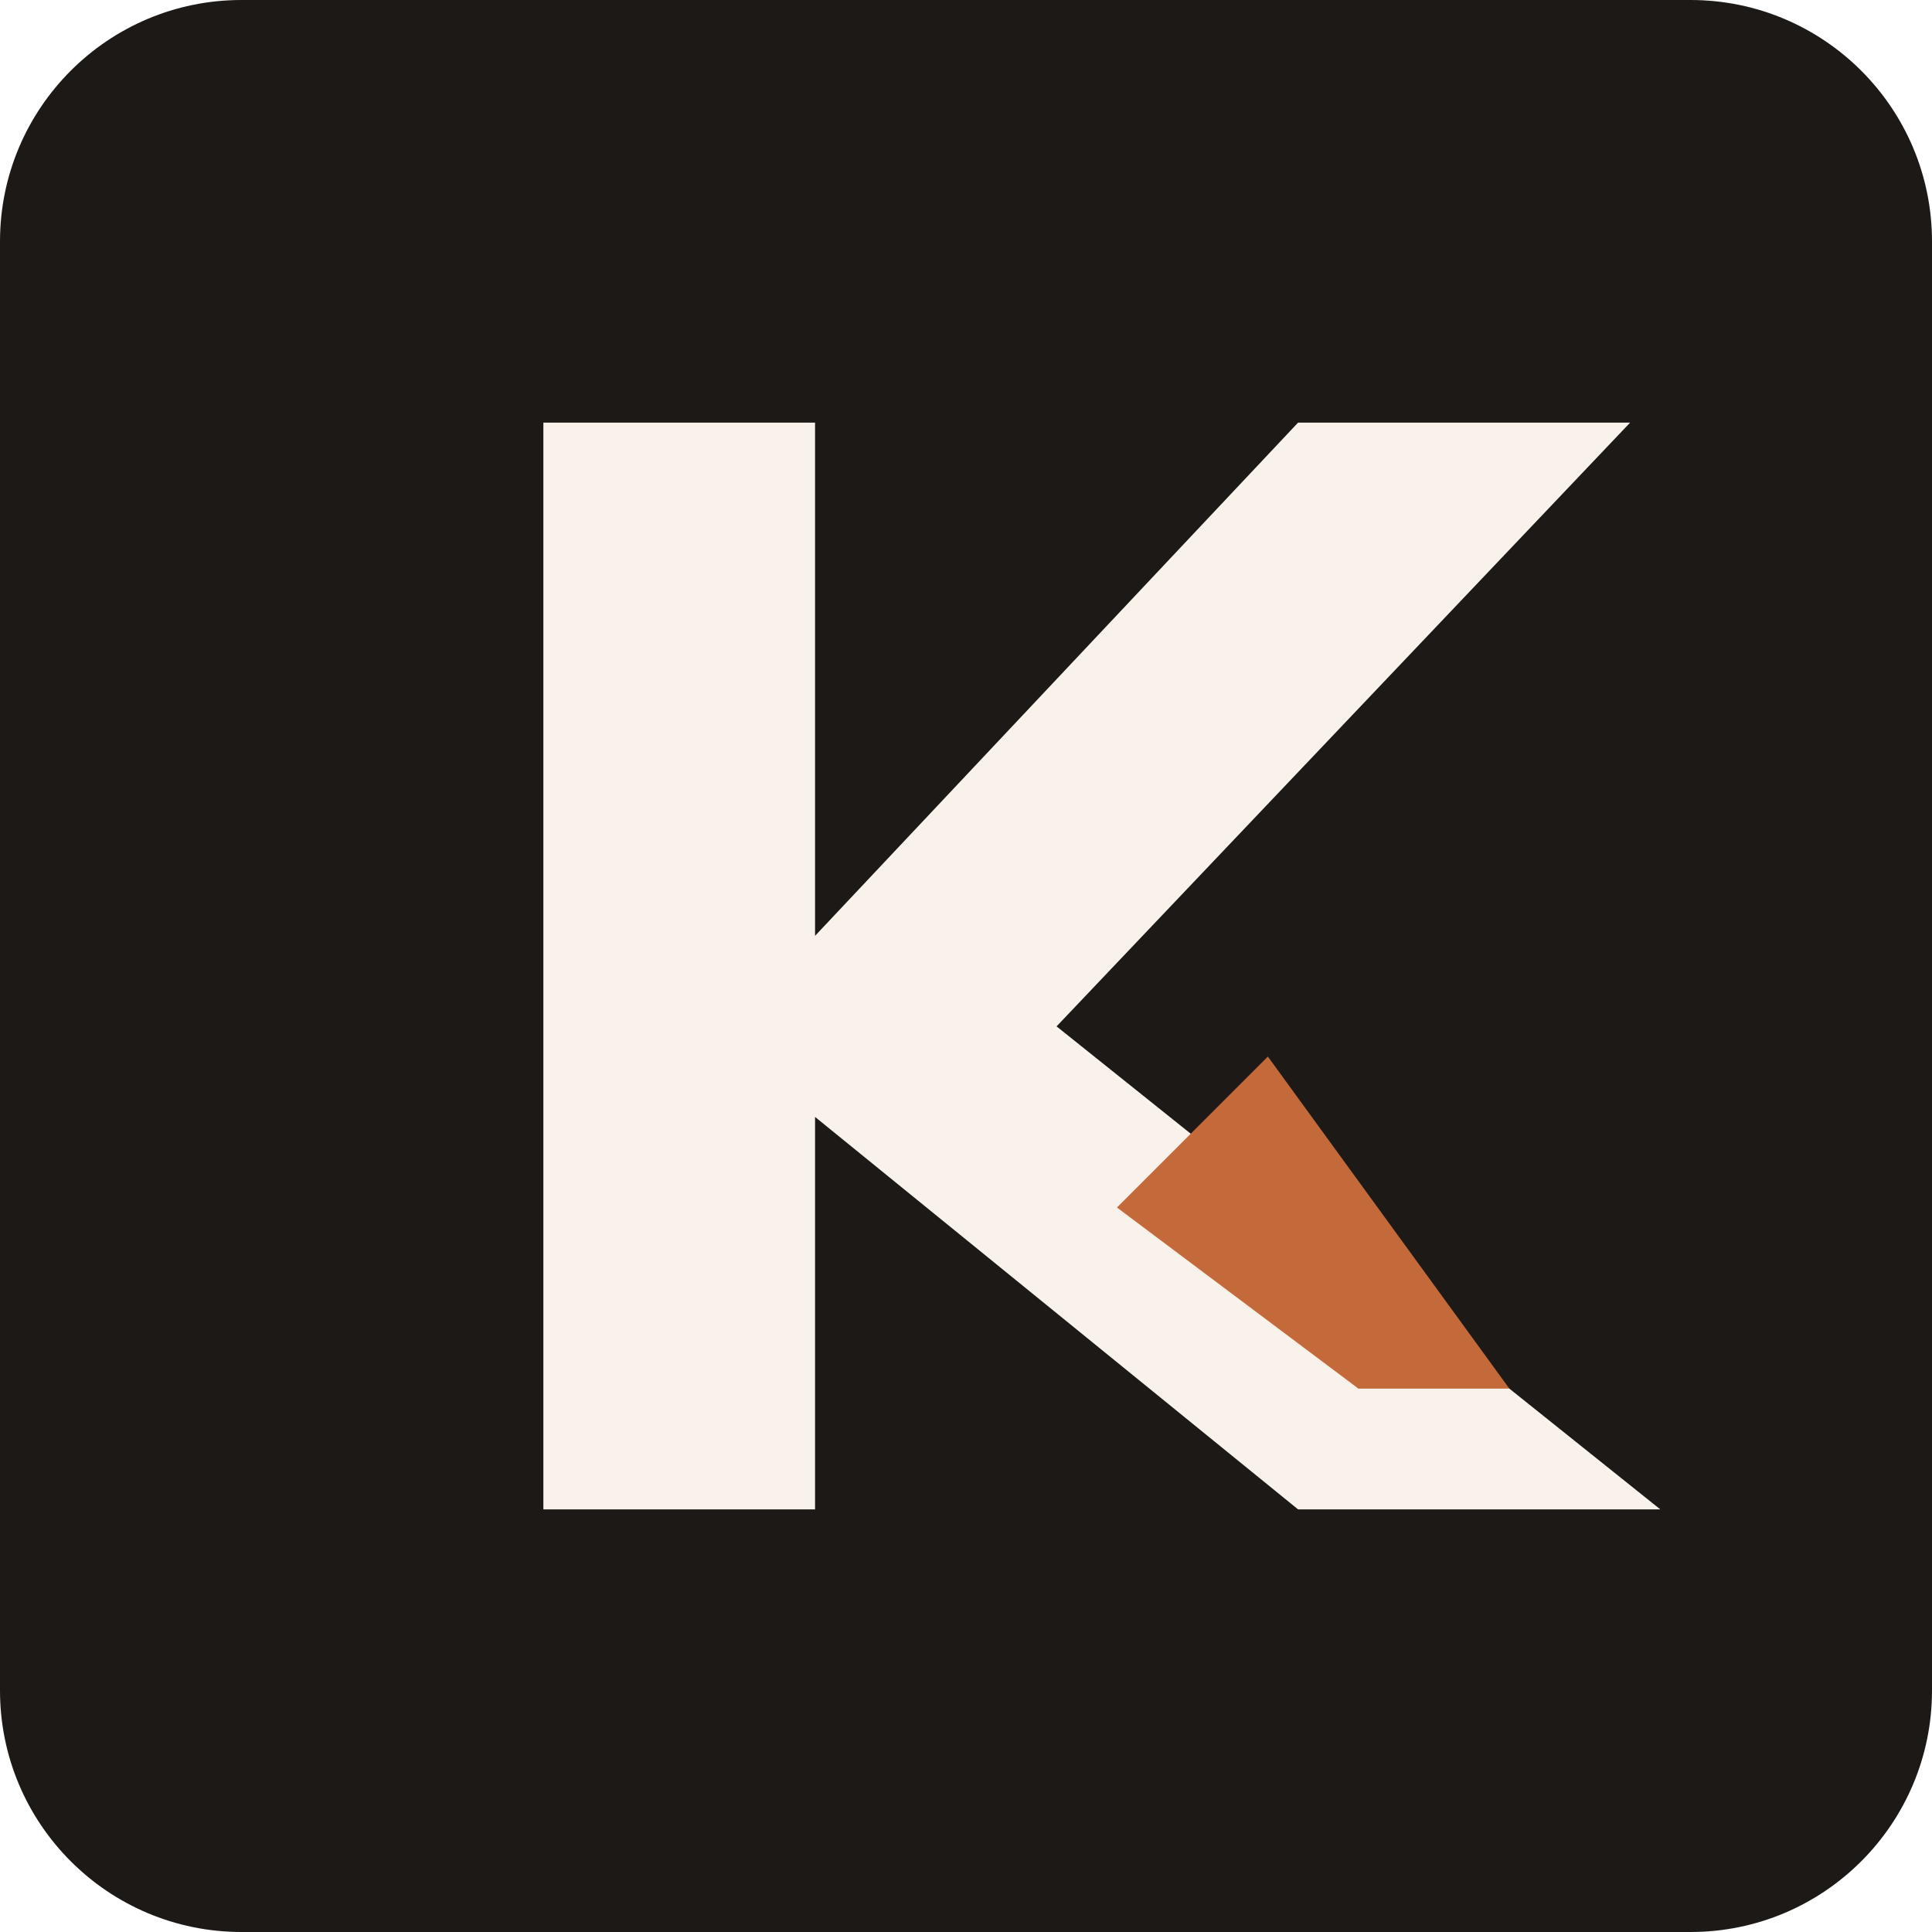
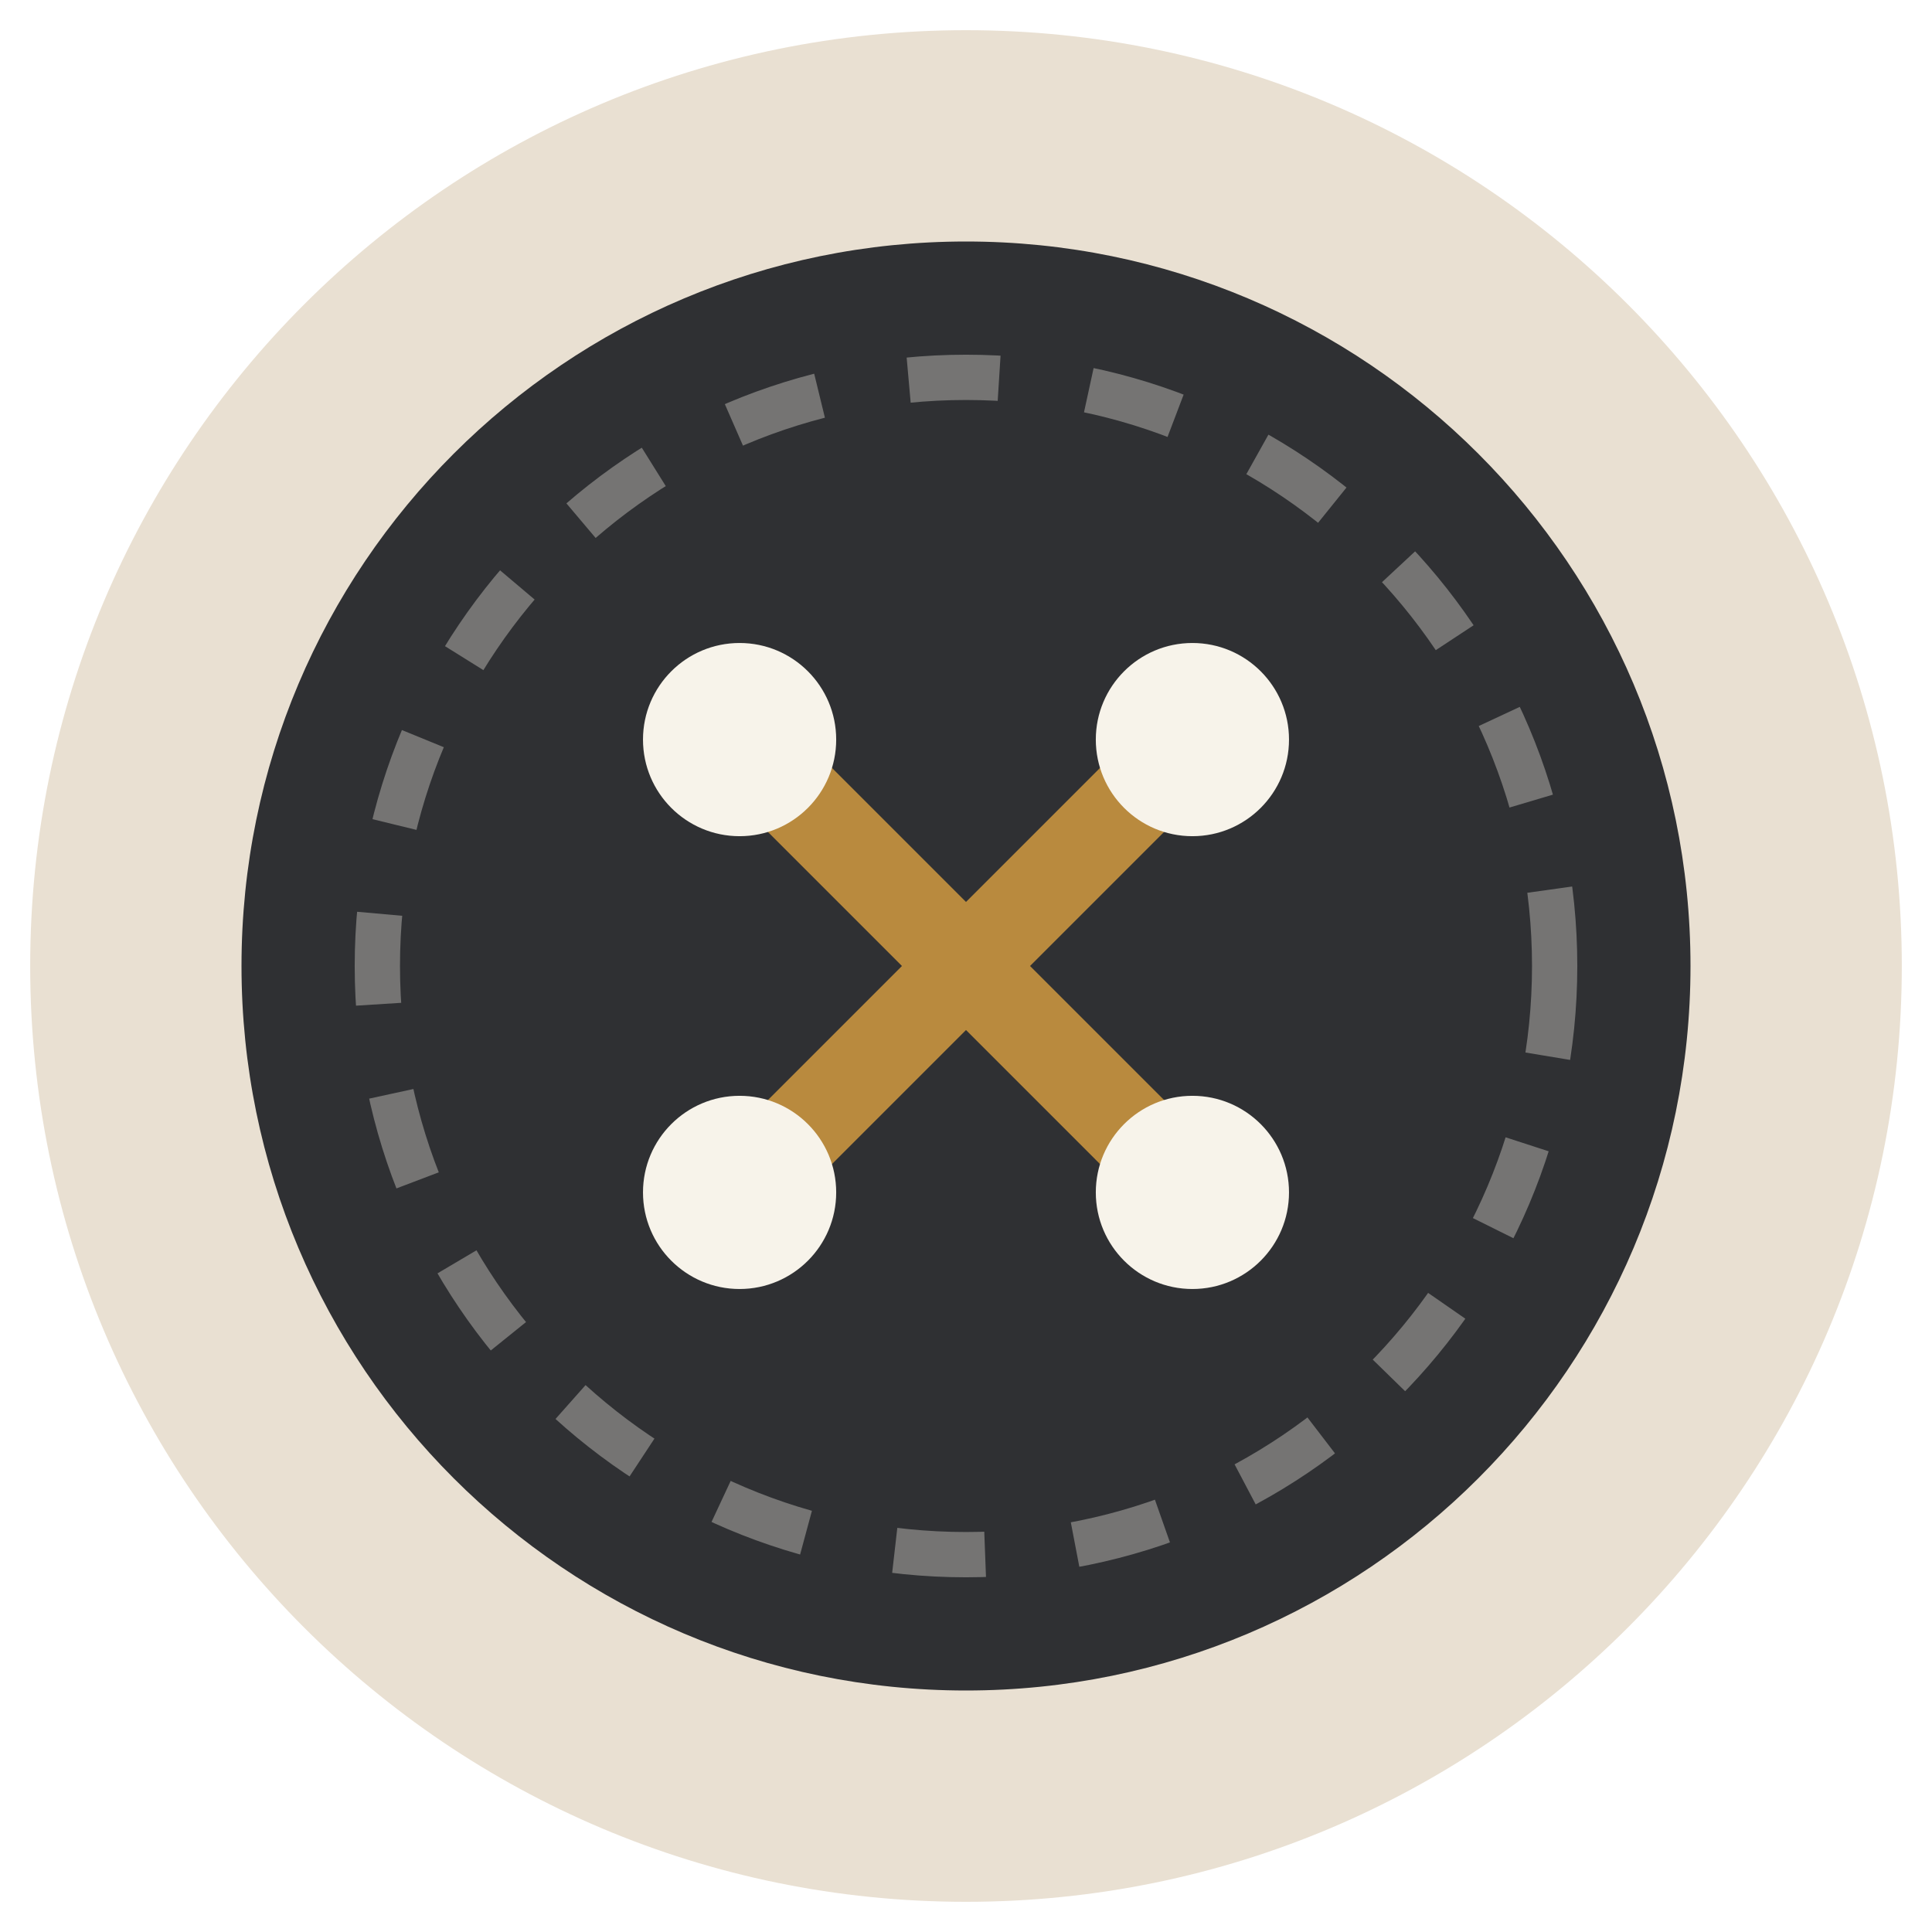
<svg xmlns="http://www.w3.org/2000/svg" viewBox="0 0 64 64">
-   <rect width="64" height="64" rx="8" fill="#1c1916" />
-   <path d="M18 14h9v17l16-17h11L35 34l20 16H43L27 37v13h-9V14z" fill="#f8f2ea" />
-   <path d="M45 46l-8-6 5-5 8 11h-5z" fill="#c4693a" />
+   <circle cx="32" cy="32" r="31" fill="#e9e0d2" />
+   <circle cx="32" cy="32" r="24" fill="#2f3033" />
+   <circle cx="32" cy="32" r="19.5" fill="none" stroke="#f7f3ea" stroke-opacity=".35" stroke-width="1.5" stroke-dasharray="3 3" />
+   <path d="M24.5 24.5 39.5 39.5M39.5 24.5 24.5 39.5" stroke="#b98a3e" stroke-width="3" stroke-linecap="round" />
+   <circle cx="24.5" cy="24.5" r="3.2" fill="#f7f3ea" />
+   <circle cx="39.5" cy="24.5" r="3.2" fill="#f7f3ea" />
+   <circle cx="24.5" cy="39.5" r="3.2" fill="#f7f3ea" />
+   <circle cx="39.5" cy="39.5" r="3.2" fill="#f7f3ea" />
</svg>
